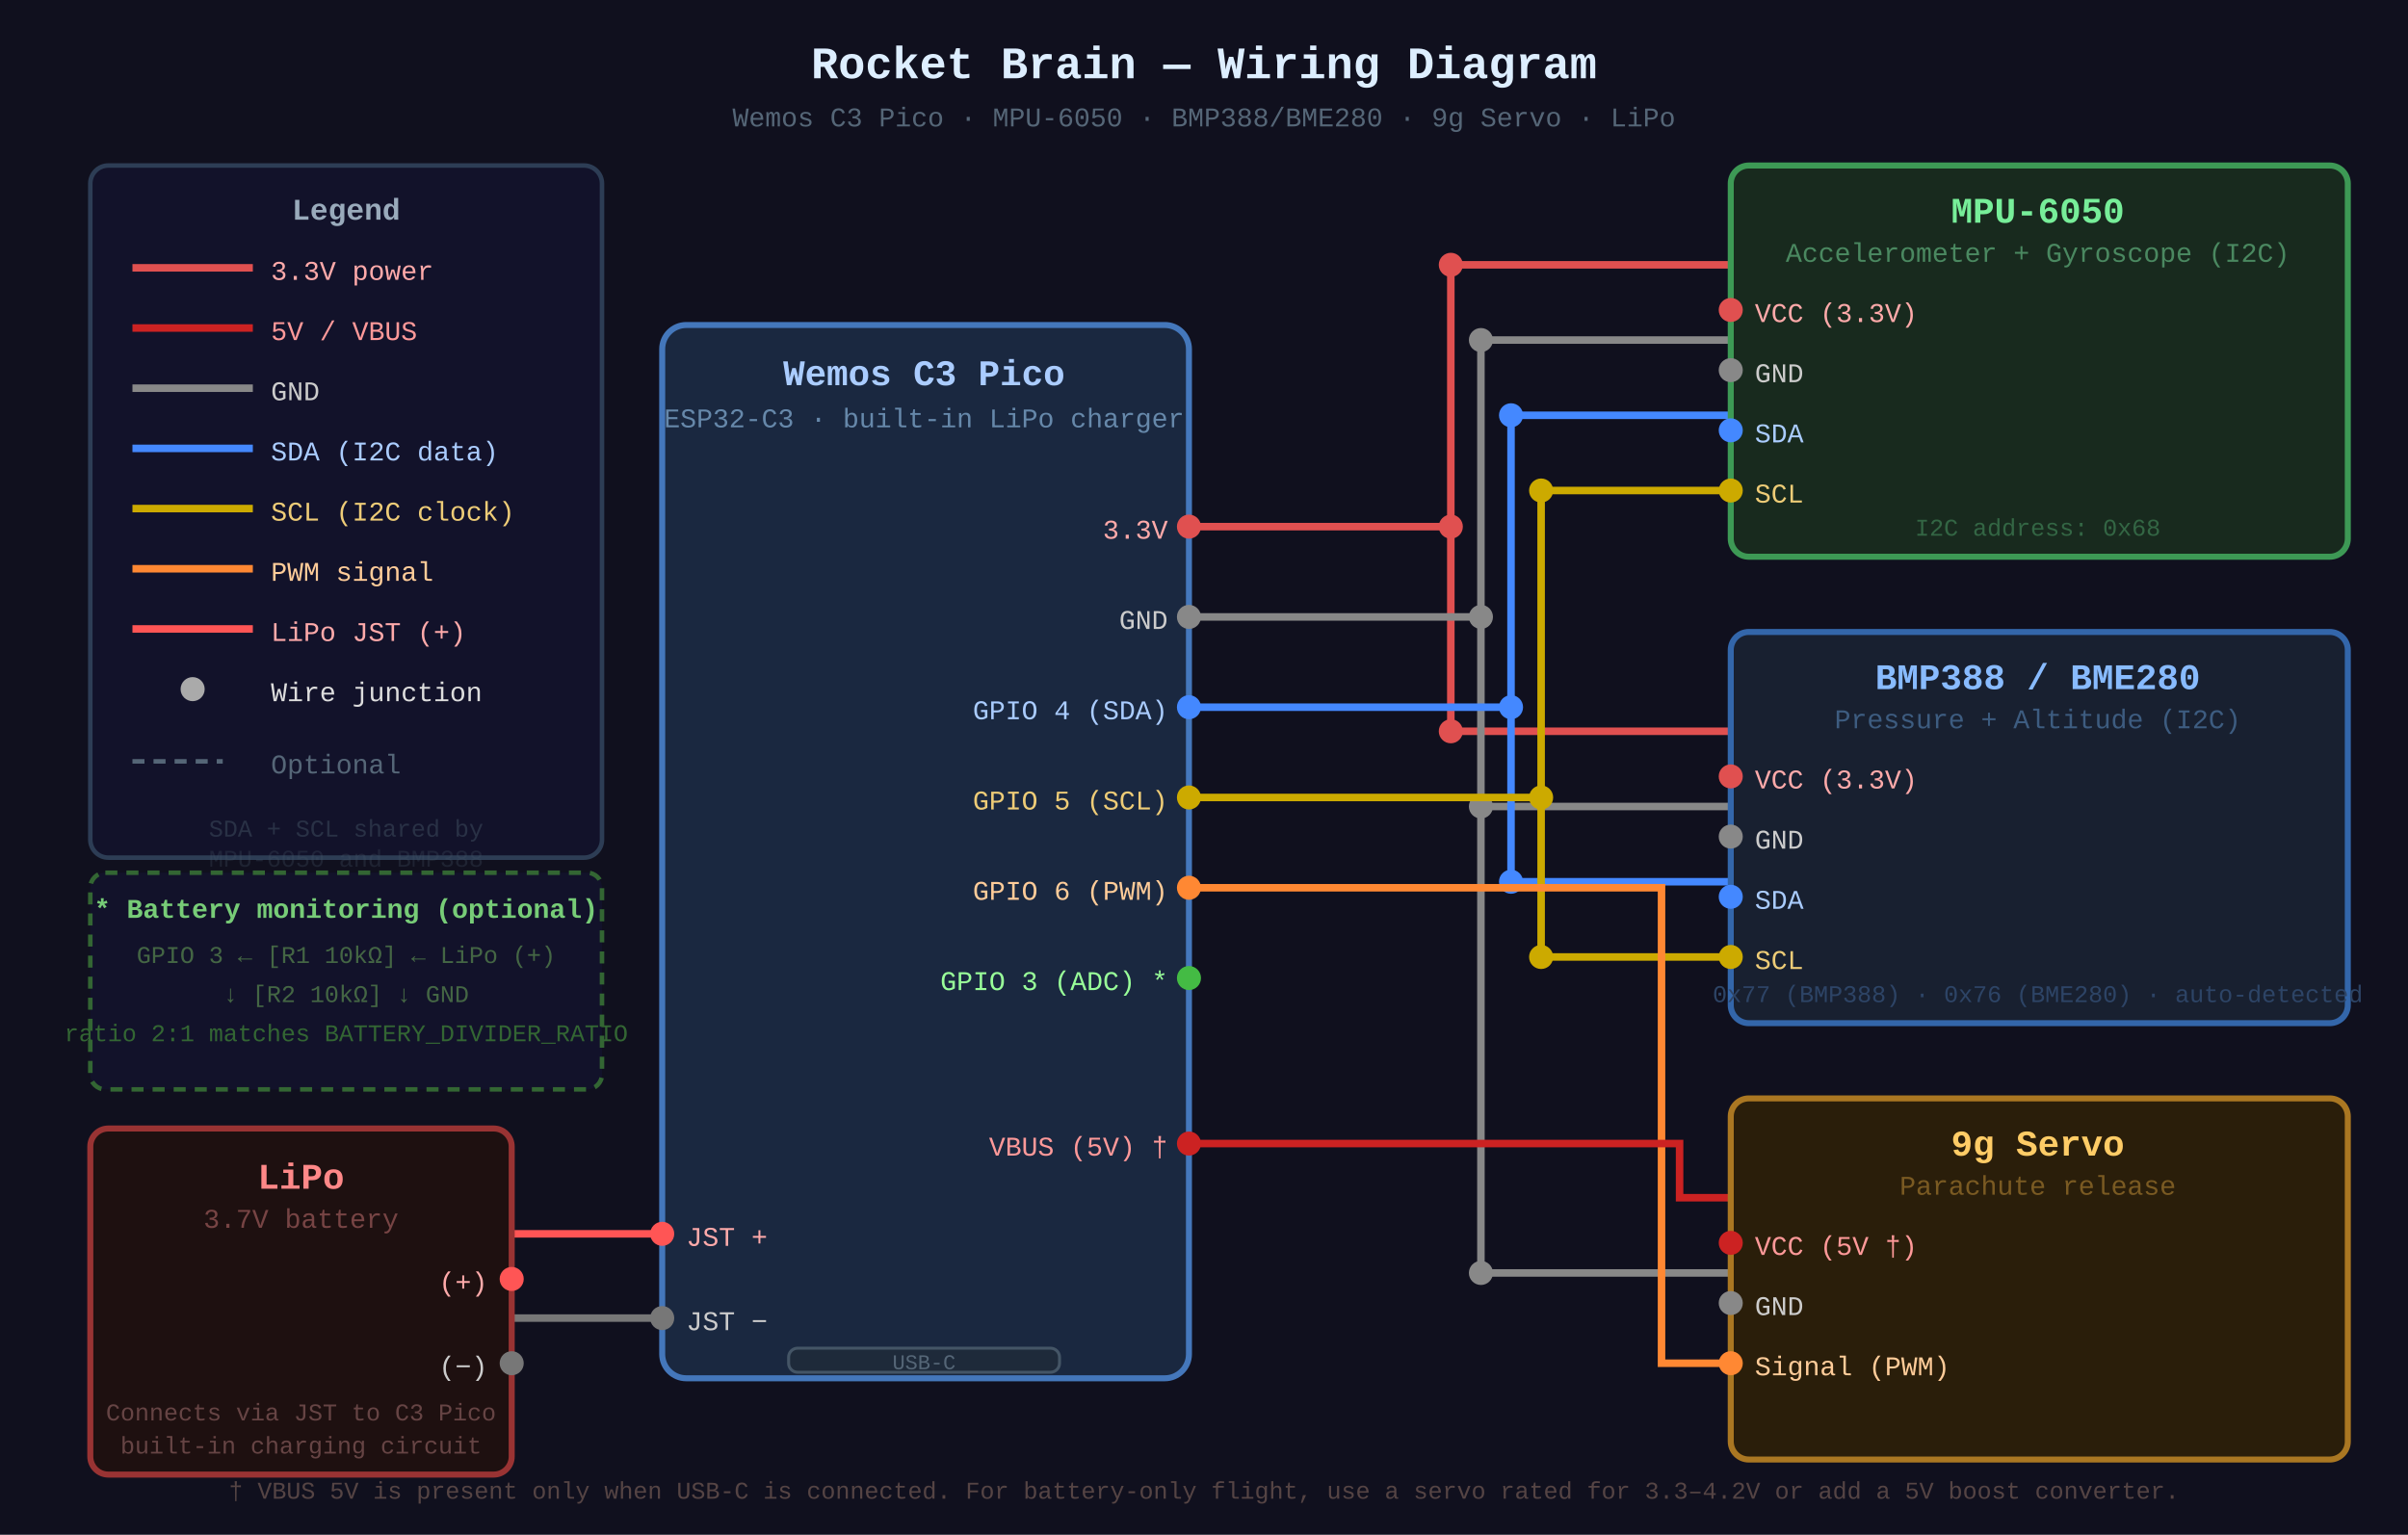
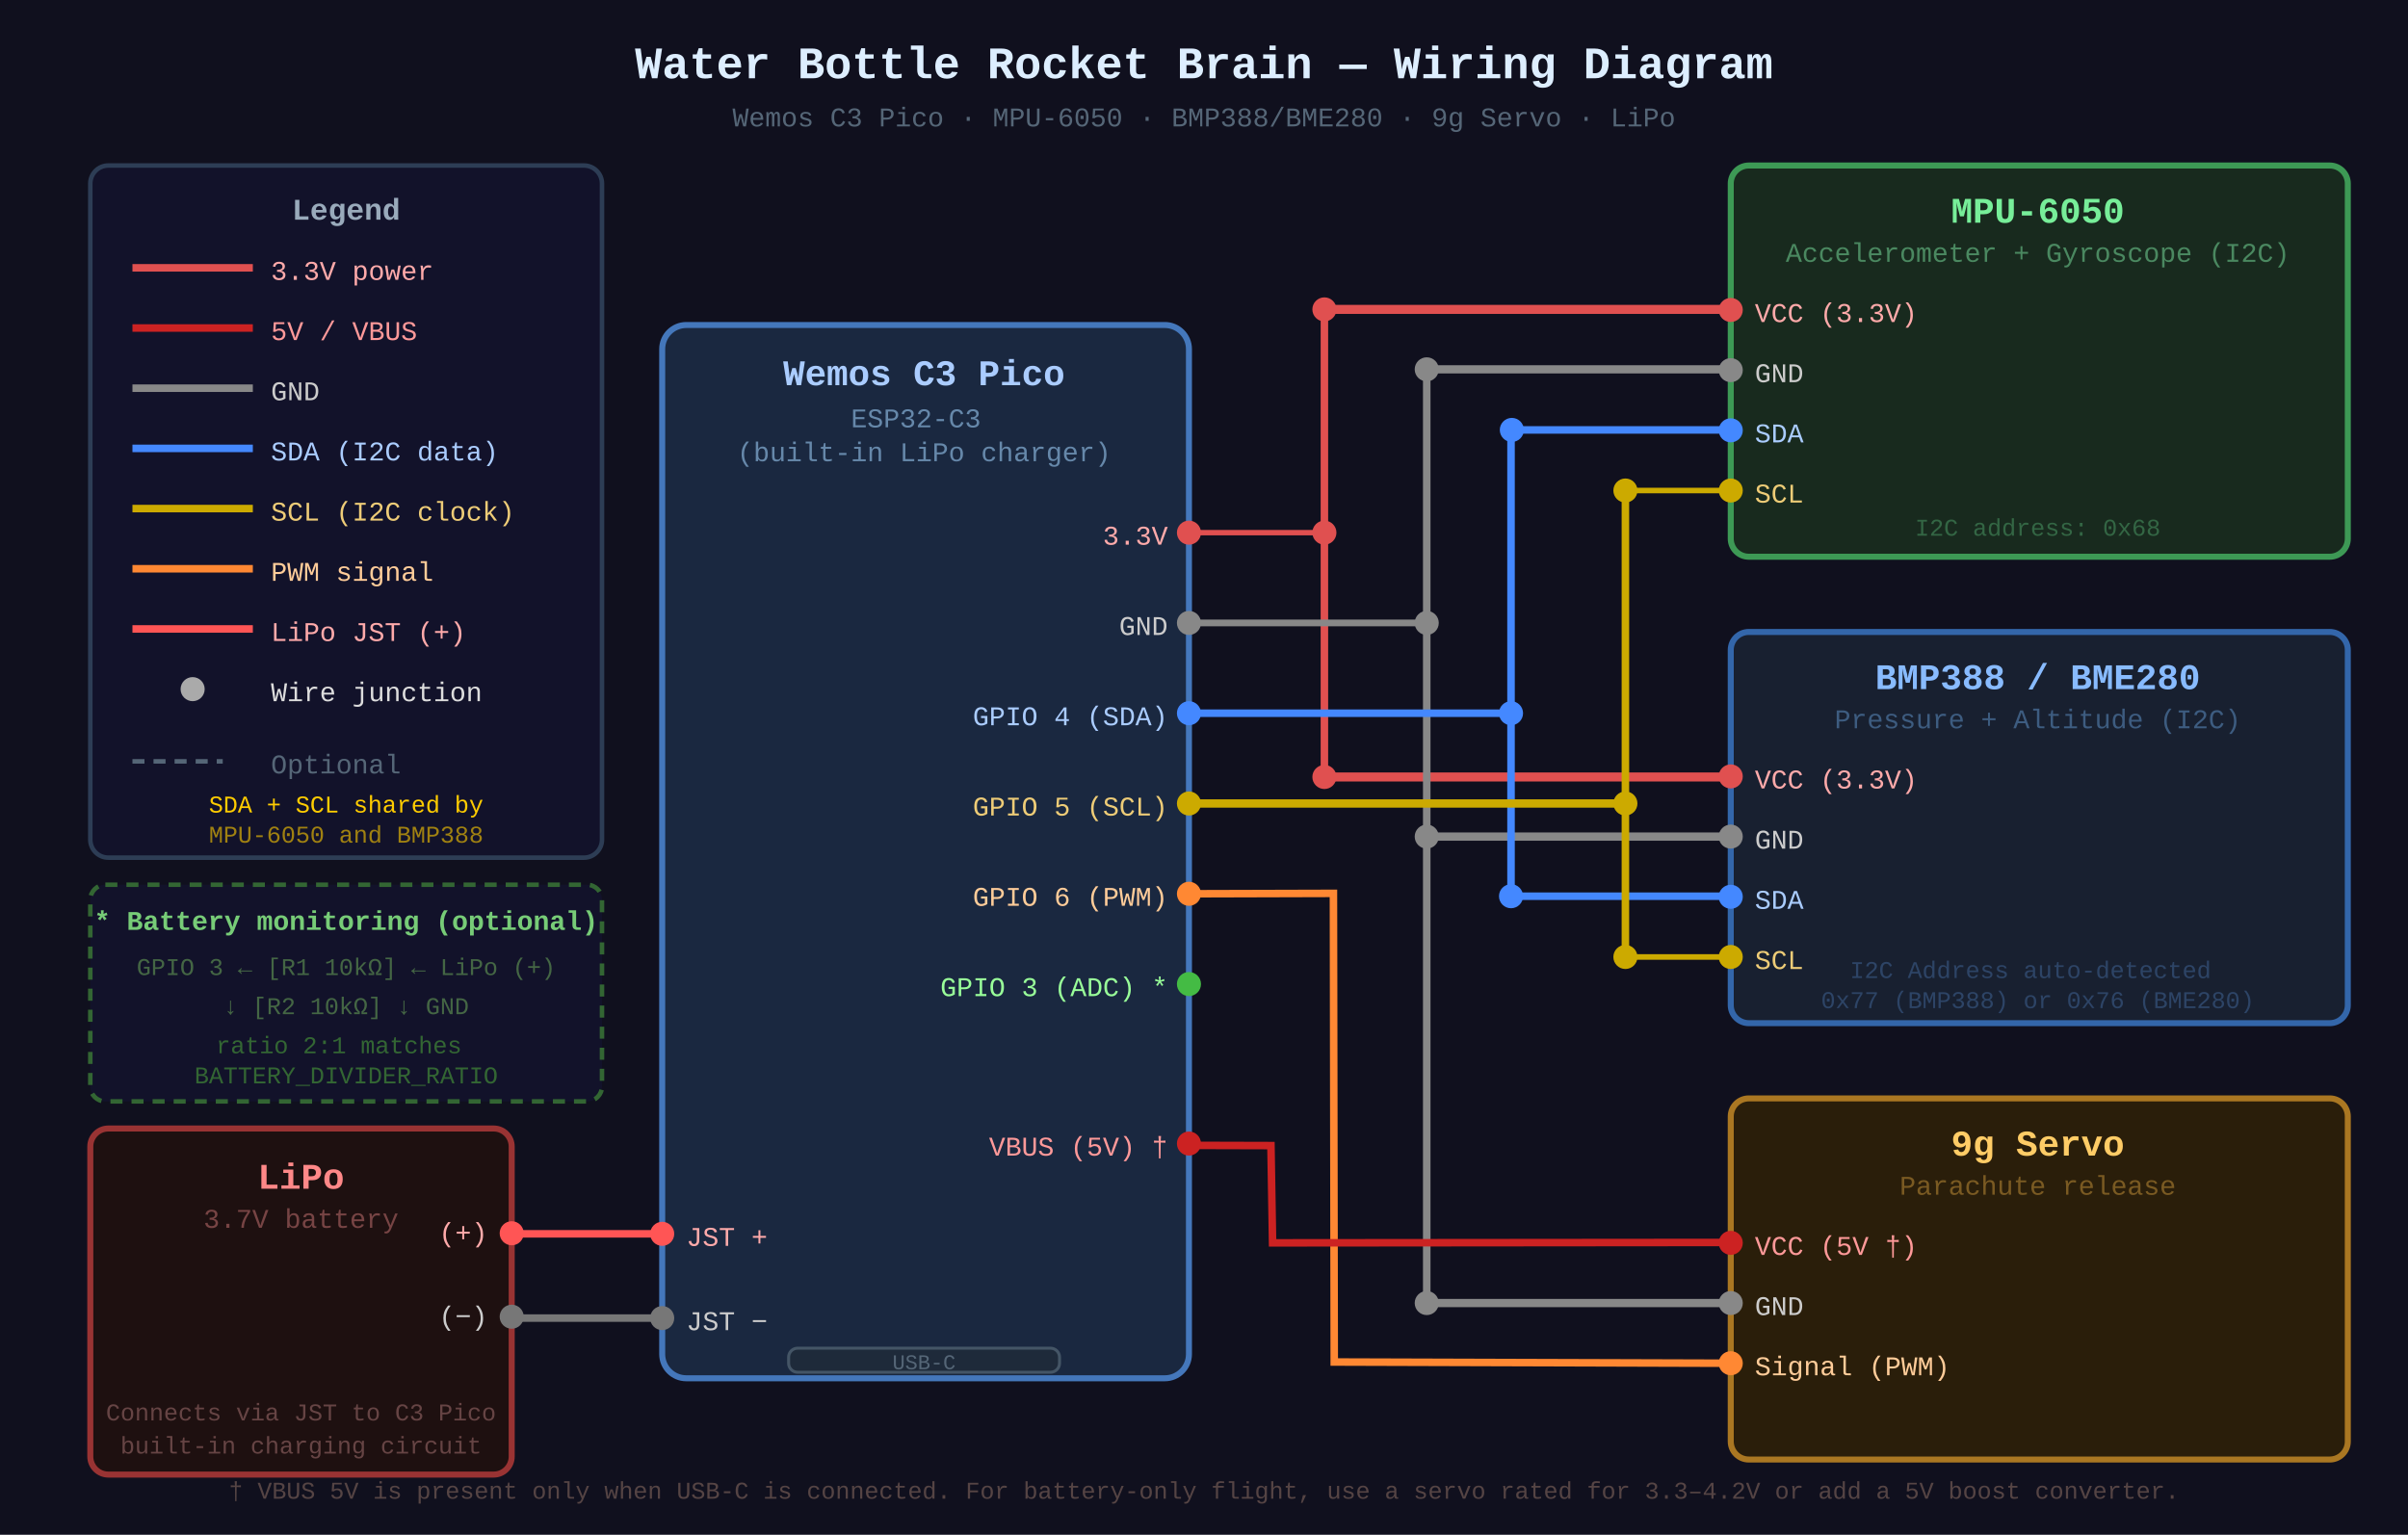
- <svg xmlns="http://www.w3.org/2000/svg" viewBox="0 0 800 510" font-family="'Courier New', Courier, monospace">
-   <rect width="800" height="510" fill="#10101e" />
-   <text x="400" y="26" text-anchor="middle" fill="#ddeeff" font-size="15" font-weight="bold">Rocket Brain — Wiring Diagram</text>
-   <text x="400" y="42" text-anchor="middle" fill="#556677" font-size="9">Wemos C3 Pico · MPU-6050 · BMP388/BME280 · 9g Servo · LiPo</text>
-   <line x1="395" y1="175" x2="482" y2="175" stroke="#e05050" stroke-width="2.5" />
-   <line x1="482" y1="88" x2="482" y2="243" stroke="#e05050" stroke-width="2.5" />
-   <line x1="482" y1="88" x2="575" y2="88" stroke="#e05050" stroke-width="2.5" />
-   <line x1="482" y1="243" x2="575" y2="243" stroke="#e05050" stroke-width="2.5" />
-   <circle cx="482" cy="88" r="4" fill="#e05050" />
-   <circle cx="482" cy="175" r="4" fill="#e05050" />
-   <circle cx="482" cy="243" r="4" fill="#e05050" />
-   <line x1="395" y1="205" x2="492" y2="205" stroke="#888888" stroke-width="2.5" />
-   <line x1="492" y1="113" x2="492" y2="423" stroke="#888888" stroke-width="2.5" />
-   <line x1="492" y1="113" x2="575" y2="113" stroke="#888888" stroke-width="2.5" />
-   <line x1="492" y1="268" x2="575" y2="268" stroke="#888888" stroke-width="2.5" />
-   <line x1="492" y1="423" x2="575" y2="423" stroke="#888888" stroke-width="2.5" />
-   <circle cx="492" cy="113" r="4" fill="#888888" />
-   <circle cx="492" cy="205" r="4" fill="#888888" />
-   <circle cx="492" cy="268" r="4" fill="#888888" />
-   <circle cx="492" cy="423" r="4" fill="#888888" />
-   <line x1="395" y1="235" x2="502" y2="235" stroke="#4488ff" stroke-width="2.5" />
-   <line x1="502" y1="138" x2="502" y2="293" stroke="#4488ff" stroke-width="2.5" />
-   <line x1="502" y1="138" x2="575" y2="138" stroke="#4488ff" stroke-width="2.5" />
-   <line x1="502" y1="293" x2="575" y2="293" stroke="#4488ff" stroke-width="2.5" />
-   <circle cx="502" cy="138" r="4" fill="#4488ff" />
-   <circle cx="502" cy="235" r="4" fill="#4488ff" />
-   <circle cx="502" cy="293" r="4" fill="#4488ff" />
-   <line x1="395" y1="265" x2="512" y2="265" stroke="#ccaa00" stroke-width="2.5" />
-   <line x1="512" y1="163" x2="512" y2="318" stroke="#ccaa00" stroke-width="2.5" />
-   <line x1="512" y1="163" x2="575" y2="163" stroke="#ccaa00" stroke-width="2.5" />
-   <line x1="512" y1="318" x2="575" y2="318" stroke="#ccaa00" stroke-width="2.5" />
-   <circle cx="512" cy="163" r="4" fill="#ccaa00" />
-   <circle cx="512" cy="265" r="4" fill="#ccaa00" />
-   <circle cx="512" cy="318" r="4" fill="#ccaa00" />
-   <path d="M 395 295 H 552 V 453 H 575" stroke="#ff8833" stroke-width="2.5" fill="none" />
-   <path d="M 395 380 H 558 V 398 H 575" stroke="#cc2222" stroke-width="2.5" fill="none" />
-   <line x1="170" y1="410" x2="220" y2="410" stroke="#ff5555" stroke-width="2.5" />
-   <line x1="170" y1="438" x2="220" y2="438" stroke="#777777" stroke-width="2.5" />
-   <rect x="220" y="108" width="175" height="350" rx="8" fill="#1a2840" stroke="#4477bb" stroke-width="2" />
-   <text x="307" y="128" text-anchor="middle" fill="#aaccff" font-size="12" font-weight="bold">Wemos C3 Pico</text>
-   <text x="307" y="142" text-anchor="middle" fill="#6688aa" font-size="9">ESP32-C3 · built-in LiPo charger</text>
-   <rect x="262" y="448" width="90" height="8" rx="3" fill="#1e2a3a" stroke="#445566" stroke-width="1" />
-   <text x="307" y="455" text-anchor="middle" fill="#556677" font-size="7">USB-C</text>
-   <circle cx="395" cy="175" r="4" fill="#e05050" />
-   <text x="388" y="179" text-anchor="end" fill="#ffaaaa" font-size="9">3.3V</text>
-   <circle cx="395" cy="205" r="4" fill="#888888" />
-   <text x="388" y="209" text-anchor="end" fill="#cccccc" font-size="9">GND</text>
-   <circle cx="395" cy="235" r="4" fill="#4488ff" />
-   <text x="388" y="239" text-anchor="end" fill="#aaccff" font-size="9">GPIO 4 (SDA)</text>
-   <circle cx="395" cy="265" r="4" fill="#ccaa00" />
-   <text x="388" y="269" text-anchor="end" fill="#eecc77" font-size="9">GPIO 5 (SCL)</text>
-   <circle cx="395" cy="295" r="4" fill="#ff8833" />
-   <text x="388" y="299" text-anchor="end" fill="#ffcc99" font-size="9">GPIO 6 (PWM)</text>
-   <circle cx="395" cy="325" r="4" fill="#44bb44" />
-   <text x="388" y="329" text-anchor="end" fill="#99ff99" font-size="9">GPIO 3 (ADC) *</text>
-   <circle cx="395" cy="380" r="4" fill="#cc2222" />
-   <text x="388" y="384" text-anchor="end" fill="#ff9999" font-size="9">VBUS (5V) †</text>
-   <circle cx="220" cy="410" r="4" fill="#ff5555" />
-   <text x="228" y="414" fill="#ffaaaa" font-size="9">JST +</text>
-   <circle cx="220" cy="438" r="4" fill="#777777" />
-   <text x="228" y="442" fill="#cccccc" font-size="9">JST −</text>
-   <rect x="575" y="55" width="205" height="130" rx="6" fill="#182a1e" stroke="#3d9955" stroke-width="2" />
-   <text x="677" y="74" text-anchor="middle" fill="#77ee99" font-size="12" font-weight="bold">MPU-6050</text>
-   <text x="677" y="87" text-anchor="middle" fill="#4a8860" font-size="9">Accelerometer + Gyroscope (I2C)</text>
-   <circle cx="575" cy="103" r="4" fill="#e05050" />
-   <text x="583" y="107" fill="#ffaaaa" font-size="9">VCC (3.3V)</text>
-   <circle cx="575" cy="123" r="4" fill="#888888" />
-   <text x="583" y="127" fill="#cccccc" font-size="9">GND</text>
-   <circle cx="575" cy="143" r="4" fill="#4488ff" />
-   <text x="583" y="147" fill="#aaccff" font-size="9">SDA</text>
-   <circle cx="575" cy="163" r="4" fill="#ccaa00" />
-   <text x="583" y="167" fill="#eecc77" font-size="9">SCL</text>
-   <text x="677" y="178" text-anchor="middle" fill="#336644" font-size="8">I2C address: 0x68</text>
-   <rect x="575" y="210" width="205" height="130" rx="6" fill="#182030" stroke="#3366aa" stroke-width="2" />
-   <text x="677" y="229" text-anchor="middle" fill="#88bbff" font-size="12" font-weight="bold">BMP388 / BME280</text>
-   <text x="677" y="242" text-anchor="middle" fill="#3d5c80" font-size="9">Pressure + Altitude (I2C)</text>
-   <circle cx="575" cy="258" r="4" fill="#e05050" />
-   <text x="583" y="262" fill="#ffaaaa" font-size="9">VCC (3.3V)</text>
-   <circle cx="575" cy="278" r="4" fill="#888888" />
-   <text x="583" y="282" fill="#cccccc" font-size="9">GND</text>
-   <circle cx="575" cy="298" r="4" fill="#4488ff" />
-   <text x="583" y="302" fill="#aaccff" font-size="9">SDA</text>
-   <circle cx="575" cy="318" r="4" fill="#ccaa00" />
-   <text x="583" y="322" fill="#eecc77" font-size="9">SCL</text>
-   <text x="677" y="333" text-anchor="middle" fill="#2d4466" font-size="8">0x77 (BMP388) · 0x76 (BME280) · auto-detected</text>
-   <rect x="575" y="365" width="205" height="120" rx="6" fill="#2a1e0a" stroke="#aa7722" stroke-width="2" />
-   <text x="677" y="384" text-anchor="middle" fill="#ffcc66" font-size="12" font-weight="bold">9g Servo</text>
-   <text x="677" y="397" text-anchor="middle" fill="#7a5a22" font-size="9">Parachute release</text>
-   <circle cx="575" cy="413" r="4" fill="#cc2222" />
-   <text x="583" y="417" fill="#ff9999" font-size="9">VCC (5V †)</text>
-   <circle cx="575" cy="433" r="4" fill="#888888" />
-   <text x="583" y="437" fill="#cccccc" font-size="9">GND</text>
-   <circle cx="575" cy="453" r="4" fill="#ff8833" />
-   <text x="583" y="457" fill="#ffcc99" font-size="9">Signal (PWM)</text>
-   <rect x="30" y="375" width="140" height="115" rx="6" fill="#1e1010" stroke="#993333" stroke-width="2" />
-   <text x="100" y="395" text-anchor="middle" fill="#ff8888" font-size="12" font-weight="bold">LiPo</text>
-   <text x="100" y="408" text-anchor="middle" fill="#774444" font-size="9">3.7V battery</text>
-   <circle cx="170" cy="425" r="4" fill="#ff5555" />
-   <text x="162" y="429" text-anchor="end" fill="#ffaaaa" font-size="9">(+)</text>
-   <circle cx="170" cy="453" r="4" fill="#777777" />
-   <text x="162" y="457" text-anchor="end" fill="#cccccc" font-size="9">(−)</text>
-   <text x="100" y="472" text-anchor="middle" fill="#664444" font-size="8">Connects via JST to C3 Pico</text>
-   <text x="100" y="483" text-anchor="middle" fill="#664444" font-size="8">built-in charging circuit</text>
-   <rect x="30" y="55" width="170" height="230" rx="6" fill="#12122a" stroke="#2d3d55" stroke-width="1.5" />
-   <text x="115" y="73" text-anchor="middle" fill="#99aabb" font-size="10" font-weight="bold">Legend</text>
-   <line x1="44" y1="89" x2="84" y2="89" stroke="#e05050" stroke-width="2.5" />
-   <text x="90" y="93" fill="#ffaaaa" font-size="9">3.3V power</text>
-   <line x1="44" y1="109" x2="84" y2="109" stroke="#cc2222" stroke-width="2.5" />
-   <text x="90" y="113" fill="#ff9999" font-size="9">5V / VBUS</text>
-   <line x1="44" y1="129" x2="84" y2="129" stroke="#888888" stroke-width="2.5" />
-   <text x="90" y="133" fill="#cccccc" font-size="9">GND</text>
-   <line x1="44" y1="149" x2="84" y2="149" stroke="#4488ff" stroke-width="2.5" />
-   <text x="90" y="153" fill="#aaccff" font-size="9">SDA (I2C data)</text>
-   <line x1="44" y1="169" x2="84" y2="169" stroke="#ccaa00" stroke-width="2.5" />
-   <text x="90" y="173" fill="#eecc77" font-size="9">SCL (I2C clock)</text>
-   <line x1="44" y1="189" x2="84" y2="189" stroke="#ff8833" stroke-width="2.5" />
-   <text x="90" y="193" fill="#ffcc99" font-size="9">PWM signal</text>
-   <line x1="44" y1="209" x2="84" y2="209" stroke="#ff5555" stroke-width="2.5" />
-   <text x="90" y="213" fill="#ffaaaa" font-size="9">LiPo JST (+)</text>
-   <circle cx="64" cy="229" r="4" fill="#aaaaaa" />
-   <text x="90" y="233" fill="#dddddd" font-size="9">Wire junction</text>
-   <line x1="44" y1="253" x2="74" y2="253" stroke="#556677" stroke-width="1.5" stroke-dasharray="4,3" />
-   <text x="90" y="257" fill="#556677" font-size="9">Optional</text>
-   <text x="115" y="278" text-anchor="middle" fill="#44556677" font-size="8">SDA + SCL shared by</text>
-   <text x="115" y="288" text-anchor="middle" fill="#44556677" font-size="8" opacity="0.6">MPU-6050 and BMP388</text>
-   <rect x="30" y="290" width="170" height="72" rx="5" fill="#12122a" stroke="#336633" stroke-width="1.5" stroke-dasharray="4,3" />
-   <text x="115" y="305" text-anchor="middle" fill="#77cc77" font-size="9" font-weight="bold">* Battery monitoring (optional)</text>
-   <text x="115" y="320" text-anchor="middle" fill="#446644" font-size="8">GPIO 3 ← [R1 10kΩ] ← LiPo (+)</text>
-   <text x="115" y="333" text-anchor="middle" fill="#446644" font-size="8">            ↓ [R2 10kΩ] ↓ GND</text>
-   <text x="115" y="346" text-anchor="middle" fill="#336633" font-size="8">ratio 2:1 matches BATTERY_DIVIDER_RATIO</text>
-   <text x="400" y="498" text-anchor="middle" fill="#554444" font-size="8">† VBUS 5V is present only when USB-C is connected. For battery-only flight, use a servo rated for 3.3–4.2V or add a 5V boost converter.</text>
+ <svg xmlns="http://www.w3.org/2000/svg" viewBox="0 0 800 510" font-family="'Courier New', Courier, monospace" version="1.1" id="svg79">
+   <defs id="defs79" />
+   <rect width="800" height="510" fill="#10101e" id="rect1" />
+   <text x="400" y="26" text-anchor="middle" fill="#ddeeff" font-size="15px" font-weight="bold" id="text1">Water Bottle Rocket Brain — Wiring Diagram</text>
+   <text x="400" y="42" text-anchor="middle" fill="#556677" font-size="9" id="text2">Wemos C3 Pico · MPU-6050 · BMP388/BME280 · 9g Servo · LiPo</text>
+   <line x1="395" y1="177" x2="439.568" y2="177" stroke="#e05050" stroke-width="1.789" id="line2" />
+   <line x1="440" y1="102.595" x2="440" y2="255.703" stroke="#e05050" stroke-width="2.485" id="line3" />
+   <line x1="441.189" y1="102.811" x2="575" y2="102.811" stroke="#e05050" stroke-width="2.999" id="line4" />
+   <line x1="441.459" y1="258.189" x2="575" y2="258.189" stroke="#e05050" stroke-width="2.996" id="line5" />
+   <circle cx="440" cy="102.811" r="4" fill="#e05050" id="circle5" />
+   <circle cx="440" cy="177" r="4" fill="#e05050" id="circle6" />
+   <circle cx="440" cy="258.189" r="4" fill="#e05050" id="circle7" />
+   <line x1="395" y1="207" x2="472.541" y2="207" stroke="#888888" stroke-width="2.235" id="line7" />
+   <line x1="474" y1="122.73" x2="474" y2="431.649" stroke="#888888" stroke-width="2.496" id="line8" />
+   <line x1="475.784" y1="122.73" x2="575" y2="122.73" stroke="#888888" stroke-width="2.733" id="line9" />
+   <line x1="474.973" y1="278" x2="575" y2="278" stroke="#888888" stroke-width="2.744" id="line10" />
+   <line x1="475.514" y1="433" x2="575" y2="433" stroke="#888888" stroke-width="2.737" id="line11" />
+   <circle cx="474" cy="122.73" r="4" fill="#888888" id="circle11" />
+   <circle cx="474" cy="207" r="4" fill="#888888" id="circle12" />
+   <circle cx="474" cy="278" r="4" fill="#888888" id="circle13" />
+   <circle cx="474" cy="433" r="4" fill="#888888" id="circle14" />
+   <line x1="395" y1="237" x2="502" y2="237" stroke="#4488ff" stroke-width="2.5" id="line14" />
+   <line x1="502" y1="143.676" x2="502" y2="299.216" stroke="#4488ff" stroke-width="2.504" id="line15" />
+   <line x1="502.27" y1="142.865" x2="575.27" y2="142.865" stroke="#4488ff" stroke-width="2.5" id="line16" />
+   <line x1="502" y1="297.811" x2="575" y2="297.811" stroke="#4488ff" stroke-width="2.5" id="line17" />
+   <circle cx="502.27" cy="142.865" r="4" fill="#4488ff" id="circle17" />
+   <circle cx="502" cy="237" r="4" fill="#4488ff" id="circle18" />
+   <circle cx="502" cy="297.811" r="4" fill="#4488ff" id="circle19" />
+   <line x1="395" y1="267" x2="538.216" y2="267" stroke="#ccaa00" stroke-width="2.766" id="line19" />
+   <line x1="540" y1="163" x2="540" y2="318" stroke="#ccaa00" stroke-width="2.5" id="line20" />
+   <line x1="540.919" y1="163" x2="575" y2="163" stroke="#ccaa00" stroke-width="1.839" id="line21" />
+   <line x1="540.378" y1="318" x2="575" y2="318" stroke="#ccaa00" stroke-width="1.853" id="line22" />
+   <circle cx="540" cy="163" r="4" fill="#ccaa00" id="circle22" />
+   <circle cx="540" cy="267" r="4" fill="#ccaa00" id="circle23" />
+   <circle cx="540" cy="318" r="4" fill="#ccaa00" id="circle24" />
+   <path d="m 395,297 48,-0.135 0.27,155.73 L 575,453" stroke="#ff8833" stroke-width="2.5" fill="none" id="path24" />
+   <path d="m 371.757,380.541 50.486,0.135 0.541,32.324 151.946,-0.135" stroke="#cc2222" stroke-width="2.5" fill="none" id="path25" />
+   <line x1="170" y1="410" x2="220" y2="410" stroke="#ff5555" stroke-width="2.5" id="line25" />
+   <line x1="170" y1="438" x2="220" y2="438" stroke="#777777" stroke-width="2.5" id="line26" />
+   <rect x="220" y="108" width="175" height="350" rx="8" fill="#1a2840" stroke="#4477bb" stroke-width="2" id="rect26" />
+   <text x="307" y="128" text-anchor="middle" fill="#aaccff" font-size="12" font-weight="bold" id="text26">Wemos C3 Pico</text>
+   <text x="307" y="142" text-anchor="middle" fill="#6688aa" font-size="9px" id="text27">
+     <tspan id="tspan84" x="307" y="142">ESP32-C3</tspan>
+     <tspan id="tspan85" x="307" y="153.25">(built-in LiPo charger)</tspan>
+   </text>
+   <rect x="262" y="448" width="90" height="8" rx="3" fill="#1e2a3a" stroke="#445566" stroke-width="1" id="rect27" />
+   <text x="307" y="455" text-anchor="middle" fill="#556677" font-size="7" id="text28">USB-C</text>
+   <circle cx="395" cy="177" r="4" fill="#e05050" id="circle28" />
+   <text x="388" y="181" text-anchor="end" fill="#ffaaaa" font-size="9px" id="text29">3.3V</text>
+   <circle cx="395" cy="207" r="4" fill="#888888" id="circle29" />
+   <text x="388" y="211" text-anchor="end" fill="#cccccc" font-size="9px" id="text30">GND</text>
+   <circle cx="395" cy="237" r="4" fill="#4488ff" id="circle30" />
+   <text x="388" y="241" text-anchor="end" fill="#aaccff" font-size="9px" id="text31">GPIO 4 (SDA)</text>
+   <circle cx="395" cy="267" r="4" fill="#ccaa00" id="circle31" />
+   <text x="388" y="271" text-anchor="end" fill="#eecc77" font-size="9px" id="text32">GPIO 5 (SCL)</text>
+   <circle cx="395" cy="297" r="4" fill="#ff8833" id="circle32" />
+   <text x="388" y="301" text-anchor="end" fill="#ffcc99" font-size="9px" id="text33">GPIO 6 (PWM)</text>
+   <circle cx="395" cy="327" r="4" fill="#44bb44" id="circle33" />
+   <text x="388" y="331" text-anchor="end" fill="#99ff99" font-size="9px" id="text34">GPIO 3 (ADC) *</text>
+   <circle cx="395" cy="380" r="4" fill="#cc2222" id="circle34" />
+   <text x="388" y="384" text-anchor="end" fill="#ff9999" font-size="9" id="text35">VBUS (5V) †</text>
+   <circle cx="220" cy="410" r="4" fill="#ff5555" id="circle35" />
+   <text x="228" y="414" fill="#ffaaaa" font-size="9" id="text36">JST +</text>
+   <circle cx="220" cy="438" r="4" fill="#777777" id="circle36" />
+   <text x="228" y="442" fill="#cccccc" font-size="9" id="text37">JST −</text>
+   <rect x="575" y="55" width="205" height="130" rx="6" fill="#182a1e" stroke="#3d9955" stroke-width="2" id="rect37" />
+   <text x="677" y="74" text-anchor="middle" fill="#77ee99" font-size="12" font-weight="bold" id="text38">MPU-6050</text>
+   <text x="677" y="87" text-anchor="middle" fill="#4a8860" font-size="9" id="text39">Accelerometer + Gyroscope (I2C)</text>
+   <circle cx="575" cy="103" r="4" fill="#e05050" id="circle39" />
+   <text x="583" y="107" fill="#ffaaaa" font-size="9" id="text40">VCC (3.3V)</text>
+   <circle cx="575" cy="123" r="4" fill="#888888" id="circle40" />
+   <text x="583" y="127" fill="#cccccc" font-size="9" id="text41">GND</text>
+   <circle cx="575" cy="143" r="4" fill="#4488ff" id="circle41" />
+   <text x="583" y="147" fill="#aaccff" font-size="9" id="text42">SDA</text>
+   <circle cx="575" cy="163" r="4" fill="#ccaa00" id="circle42" />
+   <text x="583" y="167" fill="#eecc77" font-size="9" id="text43">SCL</text>
+   <text x="677" y="178" text-anchor="middle" fill="#336644" font-size="8" id="text44">I2C address: 0x68</text>
+   <rect x="575" y="210" width="205" height="130" rx="6" fill="#182030" stroke="#3366aa" stroke-width="2" id="rect44" />
+   <text x="677" y="229" text-anchor="middle" fill="#88bbff" font-size="12" font-weight="bold" id="text45">BMP388 / BME280</text>
+   <text x="677" y="242" text-anchor="middle" fill="#3d5c80" font-size="9" id="text46">Pressure + Altitude (I2C)</text>
+   <circle cx="575" cy="258" r="4" fill="#e05050" id="circle46" />
+   <text x="583" y="262" fill="#ffaaaa" font-size="9" id="text47">VCC (3.3V)</text>
+   <circle cx="575" cy="278" r="4" fill="#888888" id="circle47" />
+   <text x="583" y="282" fill="#cccccc" font-size="9" id="text48">GND</text>
+   <circle cx="575" cy="298" r="4" fill="#4488ff" id="circle48" />
+   <text x="583" y="302" fill="#aaccff" font-size="9" id="text49">SDA</text>
+   <circle cx="575" cy="318" r="4" fill="#ccaa00" id="circle49" />
+   <text x="583" y="322" fill="#eecc77" font-size="9" id="text50">SCL</text>
+   <text x="677" y="325" text-anchor="middle" fill="#2d4466" font-size="8px" id="text51">
+     <tspan id="tspan80" x="677" y="325">I2C Address auto-detected</tspan>
+     <tspan x="677" y="335" id="tspan81">0x77 (BMP388) or 0x76 (BME280)</tspan>
+   </text>
+   <rect x="575" y="365" width="205" height="120" rx="6" fill="#2a1e0a" stroke="#aa7722" stroke-width="2" id="rect51" />
+   <text x="677" y="384" text-anchor="middle" fill="#ffcc66" font-size="12" font-weight="bold" id="text52">9g Servo</text>
+   <text x="677" y="397" text-anchor="middle" fill="#7a5a22" font-size="9" id="text53">Parachute release</text>
+   <circle cx="575" cy="413" r="4" fill="#cc2222" id="circle53" />
+   <text x="583" y="417" fill="#ff9999" font-size="9" id="text54">VCC (5V †)</text>
+   <circle cx="575" cy="433" r="4" fill="#888888" id="circle54" />
+   <text x="583" y="437" fill="#cccccc" font-size="9" id="text55">GND</text>
+   <circle cx="575" cy="453" r="4" fill="#ff8833" id="circle55" />
+   <text x="583" y="457" fill="#ffcc99" font-size="9" id="text56">Signal (PWM)</text>
+   <rect x="30" y="375" width="140" height="115" rx="6" fill="#1e1010" stroke="#993333" stroke-width="2" id="rect56" />
+   <text x="100" y="395" text-anchor="middle" fill="#ff8888" font-size="12" font-weight="bold" id="text57">LiPo</text>
+   <text x="100" y="408" text-anchor="middle" fill="#774444" font-size="9" id="text58">3.7V battery</text>
+   <circle cx="170" cy="409.811" r="4" fill="#ff5555" id="circle58" />
+   <text x="162" y="412.622" text-anchor="end" fill="#ffaaaa" font-size="9px" id="text59">(+)</text>
+   <circle cx="170" cy="437.541" r="4" fill="#777777" id="circle59" />
+   <text x="162" y="440.351" text-anchor="end" fill="#cccccc" font-size="9px" id="text60">(−)</text>
+   <text x="100" y="472" text-anchor="middle" fill="#664444" font-size="8" id="text61">Connects via JST to C3 Pico</text>
+   <text x="100" y="483" text-anchor="middle" fill="#664444" font-size="8" id="text62">built-in charging circuit</text>
+   <rect x="30" y="55" width="170" height="230" rx="6" fill="#12122a" stroke="#2d3d55" stroke-width="1.5" id="rect62" />
+   <text x="115" y="73" text-anchor="middle" fill="#99aabb" font-size="10" font-weight="bold" id="text63">Legend</text>
+   <line x1="44" y1="89" x2="84" y2="89" stroke="#e05050" stroke-width="2.5" id="line63" />
+   <text x="90" y="93" fill="#ffaaaa" font-size="9" id="text64">3.3V power</text>
+   <line x1="44" y1="109" x2="84" y2="109" stroke="#cc2222" stroke-width="2.5" id="line64" />
+   <text x="90" y="113" fill="#ff9999" font-size="9" id="text65">5V / VBUS</text>
+   <line x1="44" y1="129" x2="84" y2="129" stroke="#888888" stroke-width="2.5" id="line65" />
+   <text x="90" y="133" fill="#cccccc" font-size="9" id="text66">GND</text>
+   <line x1="44" y1="149" x2="84" y2="149" stroke="#4488ff" stroke-width="2.5" id="line66" />
+   <text x="90" y="153" fill="#aaccff" font-size="9" id="text67">SDA (I2C data)</text>
+   <line x1="44" y1="169" x2="84" y2="169" stroke="#ccaa00" stroke-width="2.5" id="line67" />
+   <text x="90" y="173" fill="#eecc77" font-size="9" id="text68">SCL (I2C clock)</text>
+   <line x1="44" y1="189" x2="84" y2="189" stroke="#ff8833" stroke-width="2.5" id="line68" />
+   <text x="90" y="193" fill="#ffcc99" font-size="9" id="text69">PWM signal</text>
+   <line x1="44" y1="209" x2="84" y2="209" stroke="#ff5555" stroke-width="2.5" id="line69" />
+   <text x="90" y="213" fill="#ffaaaa" font-size="9" id="text70">LiPo JST (+)</text>
+   <circle cx="64" cy="229" r="4" fill="#aaaaaa" id="circle70" />
+   <text x="90" y="233" fill="#dddddd" font-size="9" id="text71">Wire junction</text>
+   <line x1="44" y1="253" x2="74" y2="253" stroke="#556677" stroke-width="1.5" stroke-dasharray="4,3" id="line71" />
+   <text x="90" y="257" fill="#556677" font-size="9" id="text72">Optional</text>
+   <text x="115" y="270" text-anchor="middle" fill="#44556677" font-size="8px" id="text73" style="fill:#ffcc00">SDA + SCL shared by</text>
+   <text x="115" y="280" text-anchor="middle" fill="#44556677" font-size="8px" opacity="0.6" id="text74" style="fill:#ffcc00">MPU-6050 and BMP388</text>
+   <rect x="30" y="294" width="170" height="72" rx="5" fill="#12122a" stroke="#336633" stroke-width="1.5" stroke-dasharray="4, 3" id="rect74" />
+   <text x="115" y="309" text-anchor="middle" fill="#77cc77" font-size="9px" font-weight="bold" id="text75">* Battery monitoring (optional)</text>
+   <text x="115" y="324" text-anchor="middle" fill="#446644" font-size="8px" id="text76">GPIO 3 ← [R1 10kΩ] ← LiPo (+)</text>
+   <text x="115" y="337" text-anchor="middle" fill="#446644" font-size="8px" id="text77">↓ [R2 10kΩ] ↓ GND</text>
+   <text x="115" y="350" text-anchor="middle" fill="#336633" font-size="8px" id="text78">
+     <tspan id="tspan82" x="115" y="350">ratio 2:1 matches</tspan>
+     <tspan id="tspan83" x="115" y="360">BATTERY_DIVIDER_RATIO</tspan>
+   </text>
+   <text x="400" y="498" text-anchor="middle" fill="#554444" font-size="8" id="text79">† VBUS 5V is present only when USB-C is connected. For battery-only flight, use a servo rated for 3.3–4.2V or add a 5V boost converter.</text>
</svg>
